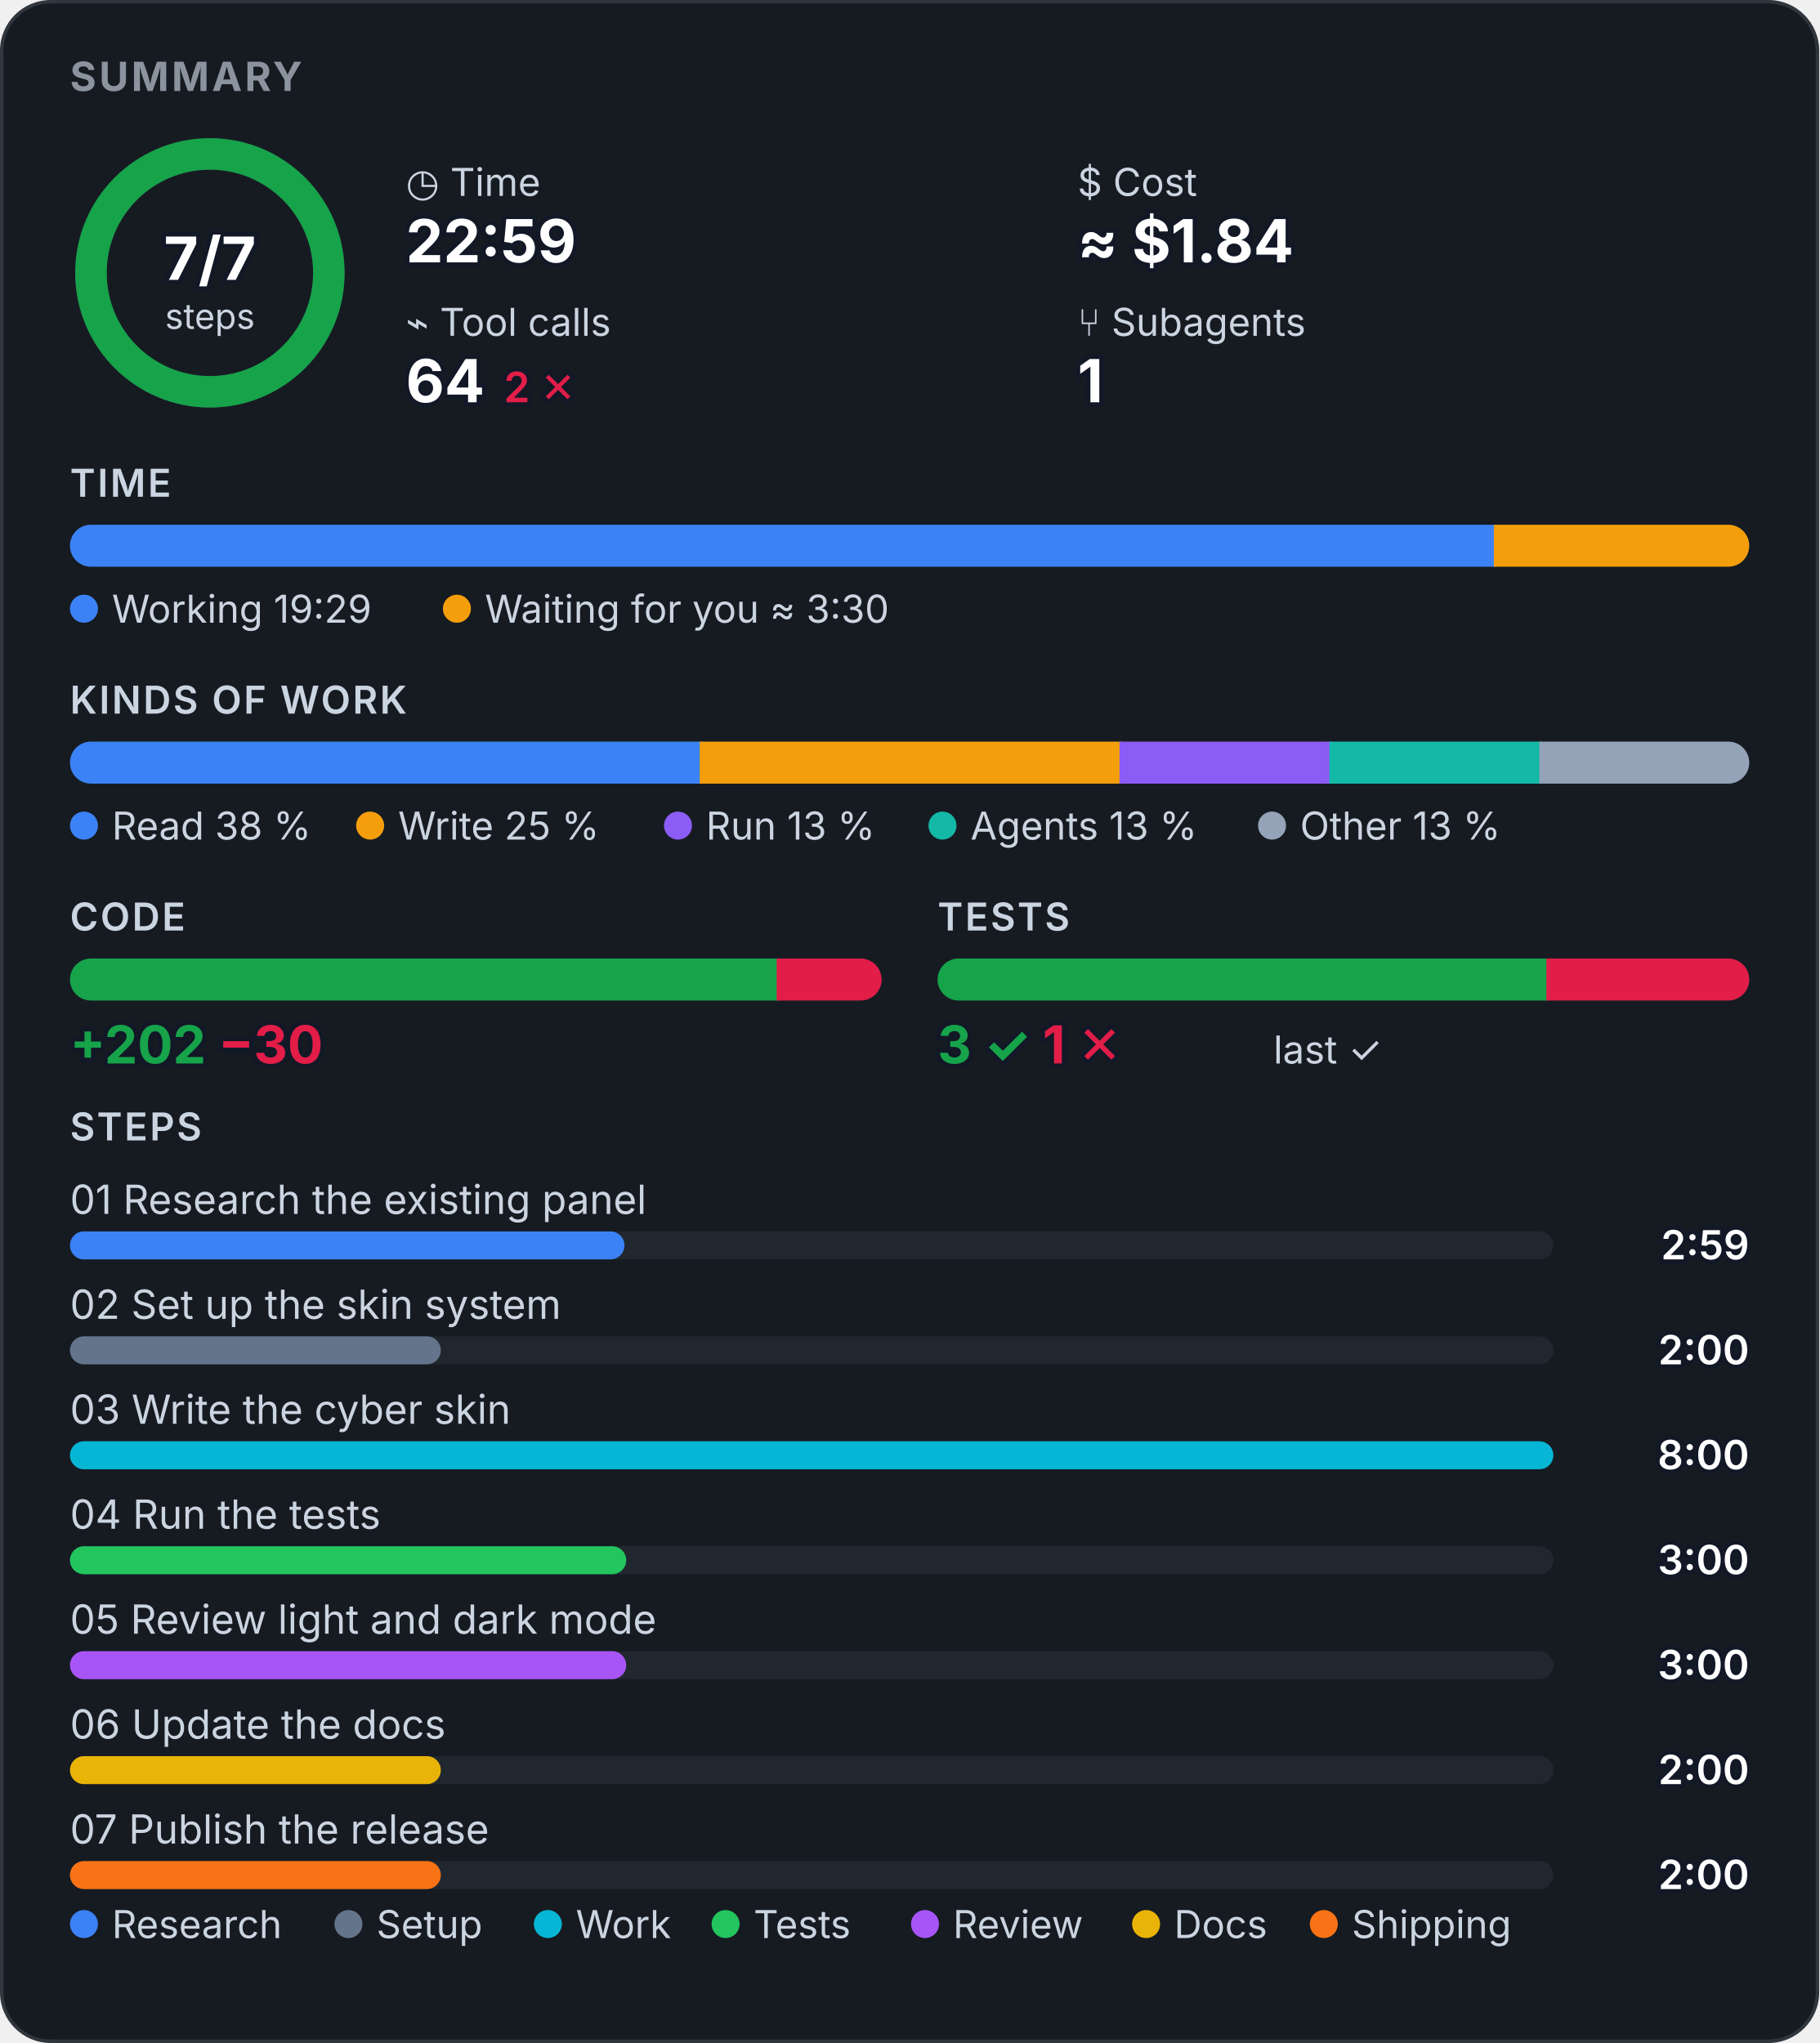
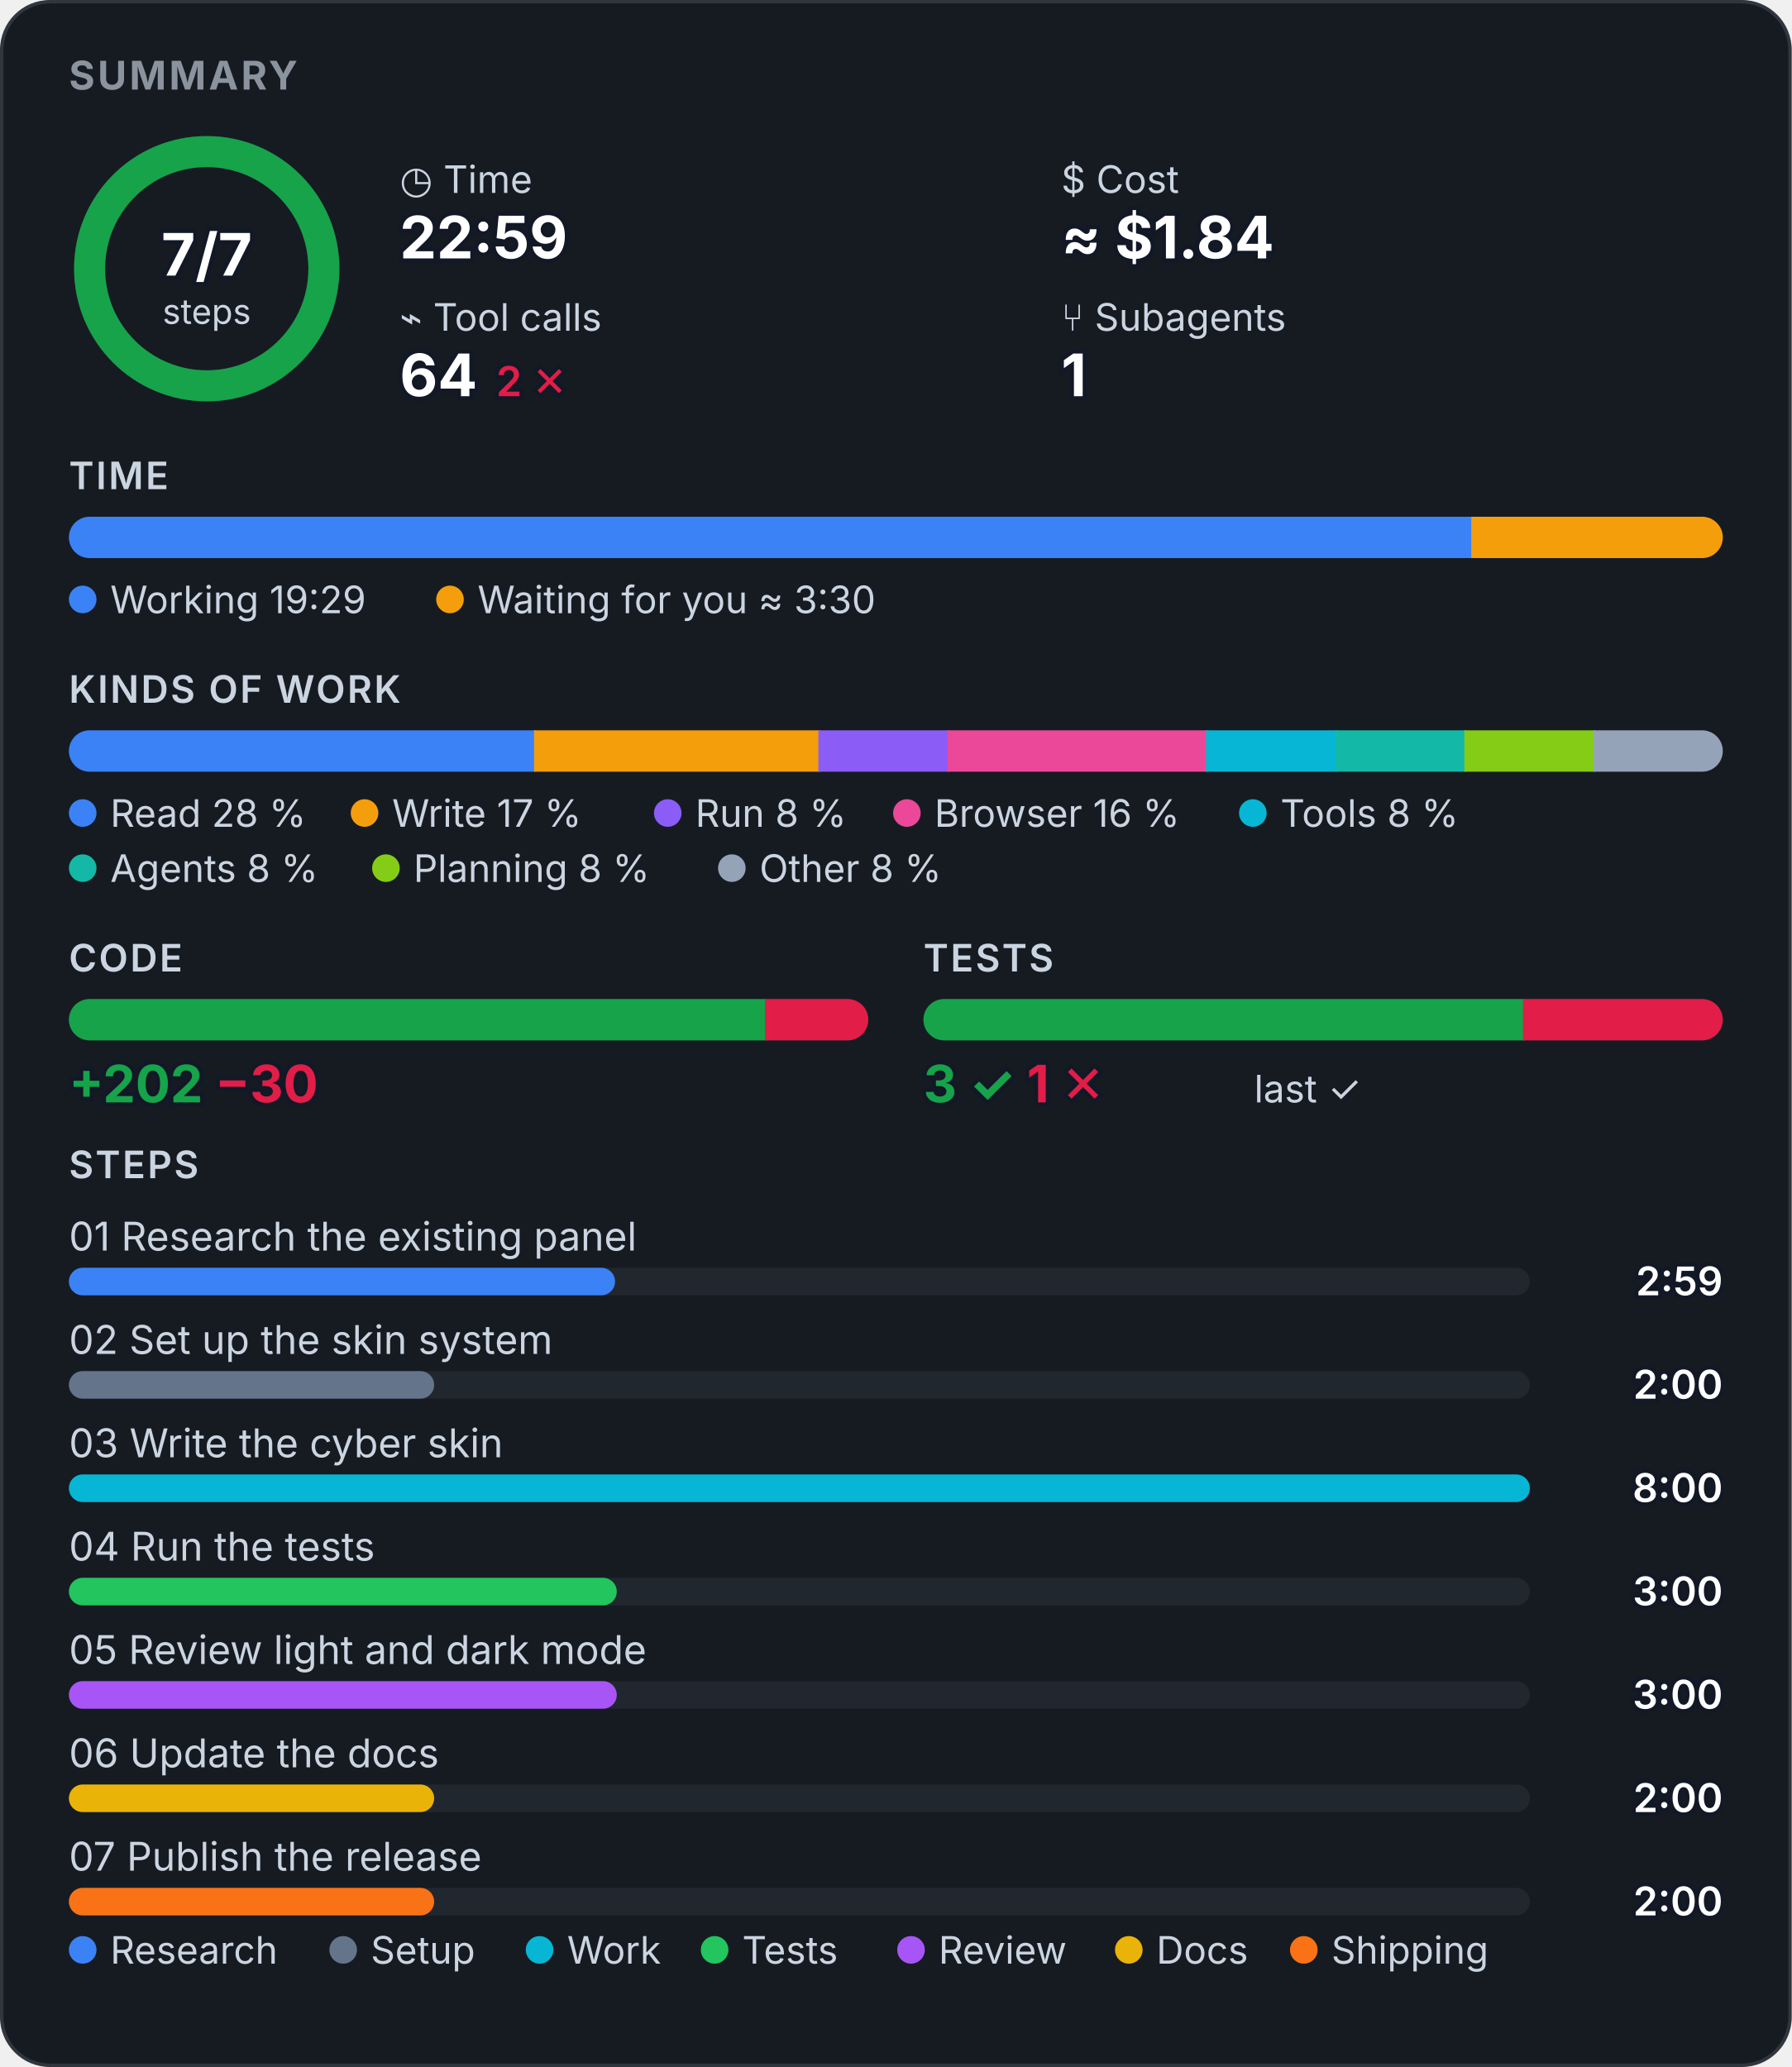
- <svg xmlns="http://www.w3.org/2000/svg" width="520" height="584" viewBox="0 0 520 584">
-   <rect x="0.5" y="0.5" width="519" height="583" rx="14" fill="#161b22" stroke="#30363d" />
+ <svg xmlns="http://www.w3.org/2000/svg" width="520" height="600" viewBox="0 0 520 600">
+   <rect x="0.5" y="0.5" width="519" height="599" rx="14" fill="#161b22" stroke="#30363d" />
  <text x="20" y="26" font-family="system-ui,-apple-system,Segoe UI,sans-serif" font-size="11.5" font-weight="700" letter-spacing="0.8" fill="#8b949e">SUMMARY</text>
-   <svg x="20" y="38" width="480" height="528">
+   <svg x="20" y="38" width="480" height="544">
    <style>.dsacg-gf{fill:#0f172a;fill-opacity:.045}.dsacg-ge{fill:none;stroke:#64748b;stroke-opacity:.45}.dsacg-gc{fill:#64748b}.dsacg-lb{fill:#475569}.dsacg-vp{fill:#0f172a;stroke:#ffffff;stroke-opacity:.7;stroke-width:2.5px;paint-order:stroke}.dsacg-mk{stroke:#64748b;stroke-opacity:.55}.dsacg-hl{fill:#ffffff;fill-opacity:.55}.dsacg-vw{fill:#ffffff;stroke:#0f172a;stroke-opacity:.55;stroke-width:2.5px;paint-order:stroke}.dsacg-hand{stroke:#334155}.dsacg-gf{fill:#94a3b8;fill-opacity:.09}.dsacg-ge{stroke:#94a3b8;stroke-opacity:.5}.dsacg-gc{fill:#64748b}.dsacg-lb{fill:#cbd5e1}.dsacg-vp{fill:#ffffff;stroke:#0f172a;stroke-opacity:.5}.dsacg-mk{stroke:#94a3b8;stroke-opacity:.6}.dsacg-hl{fill-opacity:.3}.dsacg-hand{stroke:#e2e8f0}</style>
    <circle cx="40" cy="40" r="34" fill="none" stroke="#94a3b8" stroke-opacity="0.22" stroke-width="9" />
    <circle cx="40" cy="40" r="34" fill="none" stroke="#16a34a" stroke-width="9" stroke-linecap="round" stroke-dasharray="213.6 213.6" transform="rotate(-90 40 40)" />
    <text class="dsacg-vp" x="40" y="42" font-family="system-ui,-apple-system,Segoe UI,sans-serif" font-size="17" font-weight="700" text-anchor="middle">7/7</text>
    <text class="dsacg-lb" x="40" y="56" font-family="system-ui,-apple-system,Segoe UI,sans-serif" font-size="10" text-anchor="middle">steps</text>
    <text class="dsacg-lb" x="96" y="18" font-family="system-ui,-apple-system,Segoe UI,sans-serif" font-size="11">◷ Time</text>
    <text class="dsacg-vp" x="96" y="37" font-family="system-ui,-apple-system,Segoe UI,sans-serif" font-size="17" font-weight="700">22:59</text>
    <text class="dsacg-lb" x="288" y="18" font-family="system-ui,-apple-system,Segoe UI,sans-serif" font-size="11">$ Cost</text>
    <text class="dsacg-vp" x="288" y="37" font-family="system-ui,-apple-system,Segoe UI,sans-serif" font-size="17" font-weight="700">≈ $1.84</text>
    <text class="dsacg-lb" x="96" y="58" font-family="system-ui,-apple-system,Segoe UI,sans-serif" font-size="11">⌁ Tool calls</text>
    <text class="dsacg-vp" x="96" y="77" font-family="system-ui,-apple-system,Segoe UI,sans-serif" font-size="17" font-weight="700">64</text>
    <text class="dsacg-vp" x="124" y="77" font-family="system-ui,-apple-system,Segoe UI,sans-serif" font-size="12" font-weight="600" style="fill:#e11d48">2 ✕</text>
    <text class="dsacg-lb" x="288" y="58" font-family="system-ui,-apple-system,Segoe UI,sans-serif" font-size="11">⑂ Subagents</text>
    <text class="dsacg-vp" x="288" y="77" font-family="system-ui,-apple-system,Segoe UI,sans-serif" font-size="17" font-weight="700">1</text>
    <text class="dsacg-lb" x="0" y="104" font-family="system-ui,-apple-system,Segoe UI,sans-serif" font-size="11" font-weight="600" letter-spacing="0.6">TIME</text>
    <rect class="dsacg-gf" x="0" y="112" width="480" height="12" rx="6" />
    <clipPath id="dssb-0-112">
      <rect x="0" y="112" width="480" height="12" rx="6" />
    </clipPath>
    <g clip-path="url(#dssb-0-112)">
      <rect x="0" y="112" width="407.5" height="12" fill="#3b82f6" />
      <rect x="407" y="112" width="73.5" height="12" fill="#f59e0b" />
    </g>
    <circle cx="4" cy="136" r="4" fill="#3b82f6" />
    <text class="dsacg-lb" x="12" y="140" font-family="system-ui,-apple-system,Segoe UI,sans-serif" font-size="11">Working 19:29</text>
    <circle cx="110.6" cy="136" r="4" fill="#f59e0b" />
    <text class="dsacg-lb" x="118.6" y="140" font-family="system-ui,-apple-system,Segoe UI,sans-serif" font-size="11">Waiting for you ≈ 3:30</text>
    <text class="dsacg-lb" x="0" y="166" font-family="system-ui,-apple-system,Segoe UI,sans-serif" font-size="11" font-weight="600" letter-spacing="0.6">KINDS OF WORK</text>
    <rect class="dsacg-gf" x="0" y="174" width="480" height="12" rx="6" />
    <clipPath id="dssb-0-174">
      <rect x="0" y="174" width="480" height="12" rx="6" />
    </clipPath>
    <g clip-path="url(#dssb-0-174)">
-       <rect x="0" y="174" width="180.5" height="12" fill="#3b82f6" />
-       <rect x="180" y="174" width="120.5" height="12" fill="#f59e0b" />
-       <rect x="300" y="174" width="60.5" height="12" fill="#8b5cf6" />
-       <rect x="360" y="174" width="60.5" height="12" fill="#14b8a6" />
-       <rect x="420" y="174" width="60.5" height="12" fill="#94a3b8" />
+       <rect x="0" y="174" width="135.5" height="12" fill="#3b82f6" />
+       <rect x="135" y="174" width="83" height="12" fill="#f59e0b" />
+       <rect x="217.5" y="174" width="38" height="12" fill="#8b5cf6" />
+       <rect x="255" y="174" width="75.5" height="12" fill="#ec4899" />
+       <rect x="330" y="174" width="38" height="12" fill="#06b6d4" />
+       <rect x="367.5" y="174" width="38" height="12" fill="#14b8a6" />
+       <rect x="405" y="174" width="38" height="12" fill="#84cc16" />
+       <rect x="442.5" y="174" width="38" height="12" fill="#94a3b8" />
    </g>
    <circle cx="4" cy="198" r="4" fill="#3b82f6" />
-     <text class="dsacg-lb" x="12" y="202" font-family="system-ui,-apple-system,Segoe UI,sans-serif" font-size="11">Read 38 %</text>
+     <text class="dsacg-lb" x="12" y="202" font-family="system-ui,-apple-system,Segoe UI,sans-serif" font-size="11">Read 28 %</text>
    <circle cx="85.8" cy="198" r="4" fill="#f59e0b" />
-     <text class="dsacg-lb" x="93.8" y="202" font-family="system-ui,-apple-system,Segoe UI,sans-serif" font-size="11">Write 25 %</text>
+     <text class="dsacg-lb" x="93.8" y="202" font-family="system-ui,-apple-system,Segoe UI,sans-serif" font-size="11">Write 17 %</text>
    <circle cx="173.8" cy="198" r="4" fill="#8b5cf6" />
-     <text class="dsacg-lb" x="181.8" y="202" font-family="system-ui,-apple-system,Segoe UI,sans-serif" font-size="11">Run 13 %</text>
-     <circle cx="249.4" cy="198" r="4" fill="#14b8a6" />
-     <text class="dsacg-lb" x="257.4" y="202" font-family="system-ui,-apple-system,Segoe UI,sans-serif" font-size="11">Agents 13 %</text>
-     <circle cx="343.6" cy="198" r="4" fill="#94a3b8" />
-     <text class="dsacg-lb" x="351.6" y="202" font-family="system-ui,-apple-system,Segoe UI,sans-serif" font-size="11">Other 13 %</text>
-     <text class="dsacg-lb" x="0" y="228" font-family="system-ui,-apple-system,Segoe UI,sans-serif" font-size="11" font-weight="600" letter-spacing="0.6">CODE</text>
-     <text class="dsacg-lb" x="248" y="228" font-family="system-ui,-apple-system,Segoe UI,sans-serif" font-size="11" font-weight="600" letter-spacing="0.6">TESTS</text>
-     <rect class="dsacg-gf" x="0" y="236" width="232" height="12" rx="6" />
-     <clipPath id="dssb-0-236">
-       <rect x="0" y="236" width="232" height="12" rx="6" />
+     <text class="dsacg-lb" x="181.8" y="202" font-family="system-ui,-apple-system,Segoe UI,sans-serif" font-size="11">Run 8 %</text>
+     <circle cx="243.2" cy="198" r="4" fill="#ec4899" />
+     <text class="dsacg-lb" x="251.2" y="202" font-family="system-ui,-apple-system,Segoe UI,sans-serif" font-size="11">Browser 16 %</text>
+     <circle cx="343.6" cy="198" r="4" fill="#06b6d4" />
+     <text class="dsacg-lb" x="351.6" y="202" font-family="system-ui,-apple-system,Segoe UI,sans-serif" font-size="11">Tools 8 %</text>
+     <circle cx="4" cy="214" r="4" fill="#14b8a6" />
+     <text class="dsacg-lb" x="12" y="218" font-family="system-ui,-apple-system,Segoe UI,sans-serif" font-size="11">Agents 8 %</text>
+     <circle cx="92" cy="214" r="4" fill="#84cc16" />
+     <text class="dsacg-lb" x="100" y="218" font-family="system-ui,-apple-system,Segoe UI,sans-serif" font-size="11">Planning 8 %</text>
+     <circle cx="192.4" cy="214" r="4" fill="#94a3b8" />
+     <text class="dsacg-lb" x="200.4" y="218" font-family="system-ui,-apple-system,Segoe UI,sans-serif" font-size="11">Other 8 %</text>
+     <text class="dsacg-lb" x="0" y="244" font-family="system-ui,-apple-system,Segoe UI,sans-serif" font-size="11" font-weight="600" letter-spacing="0.6">CODE</text>
+     <rect class="dsacg-gf" x="0" y="252" width="232" height="12" rx="6" />
+     <clipPath id="dssb-0-252">
+       <rect x="0" y="252" width="232" height="12" rx="6" />
    </clipPath>
-     <g clip-path="url(#dssb-0-236)">
-       <rect x="0" y="236" width="202.5" height="12" fill="#16a34a" />
-       <rect x="202" y="236" width="30.5" height="12" fill="#e11d48" />
+     <g clip-path="url(#dssb-0-252)">
+       <rect x="0" y="252" width="202.5" height="12" fill="#16a34a" />
+       <rect x="202" y="252" width="30.5" height="12" fill="#e11d48" />
    </g>
-     <rect class="dsacg-gf" x="248" y="236" width="232" height="12" rx="6" />
-     <clipPath id="dssb-248-236">
-       <rect x="248" y="236" width="232" height="12" rx="6" />
-     </clipPath>
-     <g clip-path="url(#dssb-248-236)">
-       <rect x="248" y="236" width="174.5" height="12" fill="#16a34a" />
-       <rect x="422" y="236" width="58.5" height="12" fill="#e11d48" />
-     </g>
-     <text class="dsacg-vp" x="0" y="266" font-family="system-ui,-apple-system,Segoe UI,sans-serif" font-size="15" font-weight="700">
+     <text class="dsacg-vp" x="0" y="282" font-family="system-ui,-apple-system,Segoe UI,sans-serif" font-size="15" font-weight="700">
      <tspan style="fill:#16a34a">+202</tspan>
      <tspan style="fill:#e11d48">−30</tspan>
    </text>
-     <text class="dsacg-vp" x="248" y="266" font-family="system-ui,-apple-system,Segoe UI,sans-serif" font-size="15" font-weight="700">
+     <text class="dsacg-lb" x="248" y="244" font-family="system-ui,-apple-system,Segoe UI,sans-serif" font-size="11" font-weight="600" letter-spacing="0.6">TESTS</text>
+     <rect class="dsacg-gf" x="248" y="252" width="232" height="12" rx="6" />
+     <clipPath id="dssb-248-252">
+       <rect x="248" y="252" width="232" height="12" rx="6" />
+     </clipPath>
+     <g clip-path="url(#dssb-248-252)">
+       <rect x="248" y="252" width="174.5" height="12" fill="#16a34a" />
+       <rect x="422" y="252" width="58.5" height="12" fill="#e11d48" />
+     </g>
+     <text class="dsacg-vp" x="248" y="282" font-family="system-ui,-apple-system,Segoe UI,sans-serif" font-size="15" font-weight="700">
      <tspan style="fill:#16a34a">3 ✓</tspan>
      <tspan style="fill:#e11d48">1 ✕</tspan>
    </text>
-     <text class="dsacg-lb" x="344" y="266" font-family="system-ui,-apple-system,Segoe UI,sans-serif" font-size="11">last ✓</text>
-     <text class="dsacg-lb" x="0" y="288" font-family="system-ui,-apple-system,Segoe UI,sans-serif" font-size="11" font-weight="600" letter-spacing="0.6">STEPS</text>
+     <text class="dsacg-lb" x="344" y="282" font-family="system-ui,-apple-system,Segoe UI,sans-serif" font-size="11">last ✓</text>
+     <text class="dsacg-lb" x="0" y="304" font-family="system-ui,-apple-system,Segoe UI,sans-serif" font-size="11" font-weight="600" letter-spacing="0.6">STEPS</text>
    <g>
-       <text class="dsacg-lb" x="0" y="309" font-family="system-ui,-apple-system,Segoe UI,sans-serif" font-size="11.5">01  Research the existing panel</text>
-       <rect class="dsacg-gf" x="0" y="314" width="424" height="8" rx="4" />
-       <rect x="0" y="314" width="158.5" height="8" rx="4" fill="#3b82f6" fill-opacity="1" />
-       <text class="dsacg-vp" x="480" y="322" font-family="system-ui,-apple-system,Segoe UI,sans-serif" font-size="11.5" text-anchor="end" font-weight="600">2:59</text>
+       <text class="dsacg-lb" x="0" y="325" font-family="system-ui,-apple-system,Segoe UI,sans-serif" font-size="11.5">01  Research the existing panel</text>
+       <rect class="dsacg-gf" x="0" y="330" width="424" height="8" rx="4" />
+       <rect x="0" y="330" width="158.5" height="8" rx="4" fill="#3b82f6" fill-opacity="1" />
+       <text class="dsacg-vp" x="480" y="338" font-family="system-ui,-apple-system,Segoe UI,sans-serif" font-size="11.5" text-anchor="end" font-weight="600">2:59</text>
    </g>
    <g>
-       <text class="dsacg-lb" x="0" y="339" font-family="system-ui,-apple-system,Segoe UI,sans-serif" font-size="11.5">02  Set up the skin system</text>
-       <rect class="dsacg-gf" x="0" y="344" width="424" height="8" rx="4" />
-       <rect x="0" y="344" width="106" height="8" rx="4" fill="#64748b" fill-opacity="1" />
-       <text class="dsacg-vp" x="480" y="352" font-family="system-ui,-apple-system,Segoe UI,sans-serif" font-size="11.5" text-anchor="end" font-weight="600">2:00</text>
+       <text class="dsacg-lb" x="0" y="355" font-family="system-ui,-apple-system,Segoe UI,sans-serif" font-size="11.5">02  Set up the skin system</text>
+       <rect class="dsacg-gf" x="0" y="360" width="424" height="8" rx="4" />
+       <rect x="0" y="360" width="106" height="8" rx="4" fill="#64748b" fill-opacity="1" />
+       <text class="dsacg-vp" x="480" y="368" font-family="system-ui,-apple-system,Segoe UI,sans-serif" font-size="11.5" text-anchor="end" font-weight="600">2:00</text>
    </g>
    <g>
-       <text class="dsacg-lb" x="0" y="369" font-family="system-ui,-apple-system,Segoe UI,sans-serif" font-size="11.5">03  Write the cyber skin</text>
-       <rect class="dsacg-gf" x="0" y="374" width="424" height="8" rx="4" />
-       <rect x="0" y="374" width="424" height="8" rx="4" fill="#06b6d4" fill-opacity="1" />
-       <text class="dsacg-vp" x="480" y="382" font-family="system-ui,-apple-system,Segoe UI,sans-serif" font-size="11.5" text-anchor="end" font-weight="600">8:00</text>
+       <text class="dsacg-lb" x="0" y="385" font-family="system-ui,-apple-system,Segoe UI,sans-serif" font-size="11.5">03  Write the cyber skin</text>
+       <rect class="dsacg-gf" x="0" y="390" width="424" height="8" rx="4" />
+       <rect x="0" y="390" width="424" height="8" rx="4" fill="#06b6d4" fill-opacity="1" />
+       <text class="dsacg-vp" x="480" y="398" font-family="system-ui,-apple-system,Segoe UI,sans-serif" font-size="11.5" text-anchor="end" font-weight="600">8:00</text>
    </g>
    <g>
-       <text class="dsacg-lb" x="0" y="399" font-family="system-ui,-apple-system,Segoe UI,sans-serif" font-size="11.5">04  Run the tests</text>
-       <rect class="dsacg-gf" x="0" y="404" width="424" height="8" rx="4" />
-       <rect x="0" y="404" width="159" height="8" rx="4" fill="#22c55e" fill-opacity="1" />
-       <text class="dsacg-vp" x="480" y="412" font-family="system-ui,-apple-system,Segoe UI,sans-serif" font-size="11.5" text-anchor="end" font-weight="600">3:00</text>
+       <text class="dsacg-lb" x="0" y="415" font-family="system-ui,-apple-system,Segoe UI,sans-serif" font-size="11.5">04  Run the tests</text>
+       <rect class="dsacg-gf" x="0" y="420" width="424" height="8" rx="4" />
+       <rect x="0" y="420" width="159" height="8" rx="4" fill="#22c55e" fill-opacity="1" />
+       <text class="dsacg-vp" x="480" y="428" font-family="system-ui,-apple-system,Segoe UI,sans-serif" font-size="11.5" text-anchor="end" font-weight="600">3:00</text>
    </g>
    <g>
-       <text class="dsacg-lb" x="0" y="429" font-family="system-ui,-apple-system,Segoe UI,sans-serif" font-size="11.5">05  Review light and dark mode</text>
-       <rect class="dsacg-gf" x="0" y="434" width="424" height="8" rx="4" />
-       <rect x="0" y="434" width="159" height="8" rx="4" fill="#a855f7" fill-opacity="1" />
-       <text class="dsacg-vp" x="480" y="442" font-family="system-ui,-apple-system,Segoe UI,sans-serif" font-size="11.5" text-anchor="end" font-weight="600">3:00</text>
+       <text class="dsacg-lb" x="0" y="445" font-family="system-ui,-apple-system,Segoe UI,sans-serif" font-size="11.5">05  Review light and dark mode</text>
+       <rect class="dsacg-gf" x="0" y="450" width="424" height="8" rx="4" />
+       <rect x="0" y="450" width="159" height="8" rx="4" fill="#a855f7" fill-opacity="1" />
+       <text class="dsacg-vp" x="480" y="458" font-family="system-ui,-apple-system,Segoe UI,sans-serif" font-size="11.5" text-anchor="end" font-weight="600">3:00</text>
    </g>
    <g>
-       <text class="dsacg-lb" x="0" y="459" font-family="system-ui,-apple-system,Segoe UI,sans-serif" font-size="11.5">06  Update the docs</text>
-       <rect class="dsacg-gf" x="0" y="464" width="424" height="8" rx="4" />
-       <rect x="0" y="464" width="106" height="8" rx="4" fill="#eab308" fill-opacity="1" />
-       <text class="dsacg-vp" x="480" y="472" font-family="system-ui,-apple-system,Segoe UI,sans-serif" font-size="11.5" text-anchor="end" font-weight="600">2:00</text>
+       <text class="dsacg-lb" x="0" y="475" font-family="system-ui,-apple-system,Segoe UI,sans-serif" font-size="11.5">06  Update the docs</text>
+       <rect class="dsacg-gf" x="0" y="480" width="424" height="8" rx="4" />
+       <rect x="0" y="480" width="106" height="8" rx="4" fill="#eab308" fill-opacity="1" />
+       <text class="dsacg-vp" x="480" y="488" font-family="system-ui,-apple-system,Segoe UI,sans-serif" font-size="11.5" text-anchor="end" font-weight="600">2:00</text>
    </g>
    <g>
-       <text class="dsacg-lb" x="0" y="489" font-family="system-ui,-apple-system,Segoe UI,sans-serif" font-size="11.5">07  Publish the release</text>
-       <rect class="dsacg-gf" x="0" y="494" width="424" height="8" rx="4" />
-       <rect x="0" y="494" width="106" height="8" rx="4" fill="#f97316" fill-opacity="1" />
-       <text class="dsacg-vp" x="480" y="502" font-family="system-ui,-apple-system,Segoe UI,sans-serif" font-size="11.5" text-anchor="end" font-weight="600">2:00</text>
+       <text class="dsacg-lb" x="0" y="505" font-family="system-ui,-apple-system,Segoe UI,sans-serif" font-size="11.5">07  Publish the release</text>
+       <rect class="dsacg-gf" x="0" y="510" width="424" height="8" rx="4" />
+       <rect x="0" y="510" width="106" height="8" rx="4" fill="#f97316" fill-opacity="1" />
+       <text class="dsacg-vp" x="480" y="518" font-family="system-ui,-apple-system,Segoe UI,sans-serif" font-size="11.5" text-anchor="end" font-weight="600">2:00</text>
    </g>
-     <circle cx="4" cy="512" r="4" fill="#3b82f6" />
-     <text class="dsacg-lb" x="12" y="516" font-family="system-ui,-apple-system,Segoe UI,sans-serif" font-size="11">Research</text>
-     <circle cx="79.6" cy="512" r="4" fill="#64748b" />
-     <text class="dsacg-lb" x="87.6" y="516" font-family="system-ui,-apple-system,Segoe UI,sans-serif" font-size="11">Setup</text>
-     <circle cx="136.6" cy="512" r="4" fill="#06b6d4" />
-     <text class="dsacg-lb" x="144.6" y="516" font-family="system-ui,-apple-system,Segoe UI,sans-serif" font-size="11">Work</text>
-     <circle cx="187.4" cy="512" r="4" fill="#22c55e" />
-     <text class="dsacg-lb" x="195.4" y="516" font-family="system-ui,-apple-system,Segoe UI,sans-serif" font-size="11">Tests</text>
-     <circle cx="244.4" cy="512" r="4" fill="#a855f7" />
-     <text class="dsacg-lb" x="252.4" y="516" font-family="system-ui,-apple-system,Segoe UI,sans-serif" font-size="11">Review</text>
-     <circle cx="307.6" cy="512" r="4" fill="#eab308" />
-     <text class="dsacg-lb" x="315.6" y="516" font-family="system-ui,-apple-system,Segoe UI,sans-serif" font-size="11">Docs</text>
-     <circle cx="358.4" cy="512" r="4" fill="#f97316" />
-     <text class="dsacg-lb" x="366.4" y="516" font-family="system-ui,-apple-system,Segoe UI,sans-serif" font-size="11">Shipping</text>
+     <circle cx="4" cy="528" r="4" fill="#3b82f6" />
+     <text class="dsacg-lb" x="12" y="532" font-family="system-ui,-apple-system,Segoe UI,sans-serif" font-size="11">Research</text>
+     <circle cx="79.6" cy="528" r="4" fill="#64748b" />
+     <text class="dsacg-lb" x="87.6" y="532" font-family="system-ui,-apple-system,Segoe UI,sans-serif" font-size="11">Setup</text>
+     <circle cx="136.6" cy="528" r="4" fill="#06b6d4" />
+     <text class="dsacg-lb" x="144.6" y="532" font-family="system-ui,-apple-system,Segoe UI,sans-serif" font-size="11">Work</text>
+     <circle cx="187.4" cy="528" r="4" fill="#22c55e" />
+     <text class="dsacg-lb" x="195.4" y="532" font-family="system-ui,-apple-system,Segoe UI,sans-serif" font-size="11">Tests</text>
+     <circle cx="244.4" cy="528" r="4" fill="#a855f7" />
+     <text class="dsacg-lb" x="252.4" y="532" font-family="system-ui,-apple-system,Segoe UI,sans-serif" font-size="11">Review</text>
+     <circle cx="307.6" cy="528" r="4" fill="#eab308" />
+     <text class="dsacg-lb" x="315.6" y="532" font-family="system-ui,-apple-system,Segoe UI,sans-serif" font-size="11">Docs</text>
+     <circle cx="358.4" cy="528" r="4" fill="#f97316" />
+     <text class="dsacg-lb" x="366.4" y="532" font-family="system-ui,-apple-system,Segoe UI,sans-serif" font-size="11">Shipping</text>
  </svg>
</svg>
